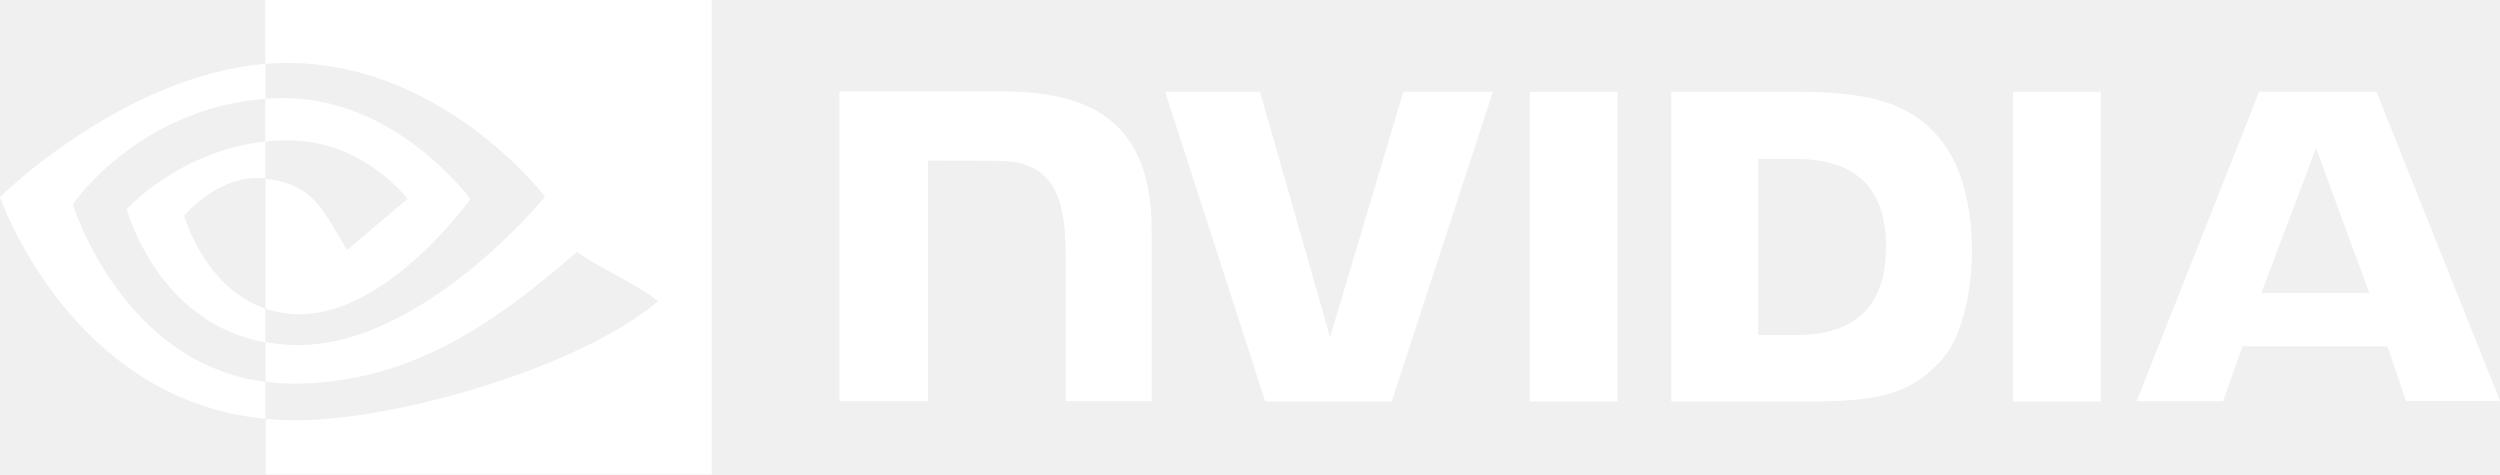
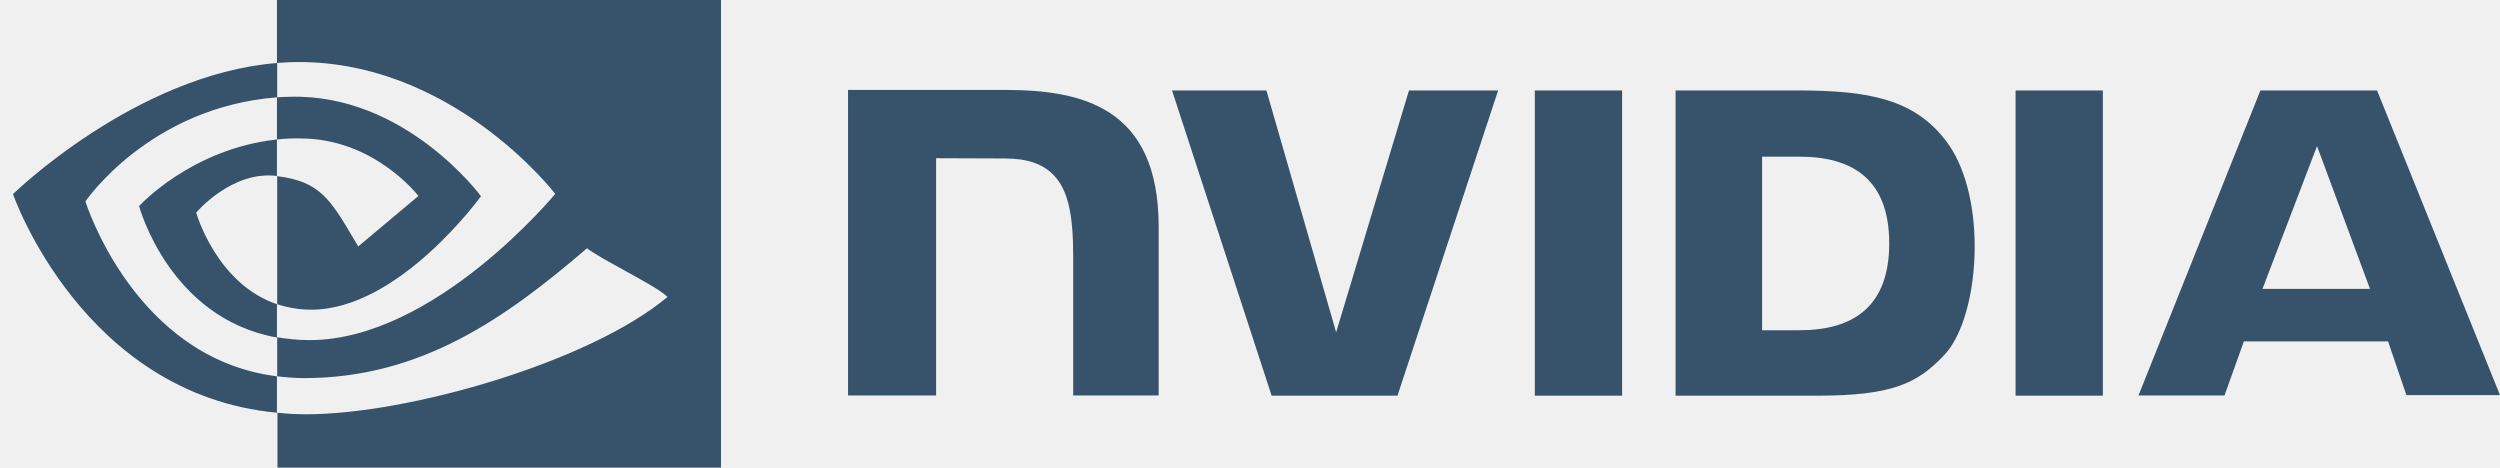
- <svg xmlns="http://www.w3.org/2000/svg" width="137" height="26" fill="none">
-   <path fill-rule="evenodd" clip-rule="evenodd" d="M14.54 0v3.501l.69-.043c8.856-.304 14.64 7.321 14.64 7.321s-6.63 8.131-13.535 8.131c-.603 0-1.192-.058-1.78-.159v2.17c.488.058.99.102 1.479.102 6.43 0 11.08-3.314 15.588-7.22.337.274 1.144.722 1.987 1.19 1.025.569 2.102 1.166 2.448 1.516-4.277 3.617-14.253 6.525-19.909 6.525-.545 0-1.062-.029-1.579-.087V26H39V0H14.54Zm0 7.755V5.412h.015V5.41c.225-.014.45-.028.675-.028 6.373-.202 10.55 5.527 10.55 5.527s-4.507 6.309-9.345 6.309a5.885 5.885 0 0 1-1.88-.304V9.795c2.338.286 2.92 1.278 4.214 3.482l.25.425 3.316-2.807s-2.426-3.198-6.503-3.198a9.65 9.65 0 0 0-1.291.058Zm0 0v2.026h-.014c-2.483-.304-4.435 2.04-4.435 2.04s1.105 3.95 4.45 5.093v1.852c-5.943-1.071-7.594-7.307-7.594-7.307s2.857-3.183 7.594-3.704Zm.015-2.345-.014.001v.001C7.502 5.968 3.99 11.2 3.99 11.2s2.684 8.739 10.55 9.723v2.025C3.818 21.934 0 10.794 0 10.794S6.746 4.138 14.555 3.5v1.91ZM46 5v16.986h4.852V8.796l3.783.015c1.242 0 2.108.302 2.7.935.766.806 1.069 2.114 1.069 4.487v7.753h4.707v-9.378C63.111 5.906 58.823 5 54.635 5H46Zm37.832.029V22h4.809V5.029h-4.809ZM91.587 22V5.029h6.743c3.841 0 6.411.46 8.173 2.833.996 1.323 1.56 3.452 1.56 5.84 0 2.603-.665 4.99-1.704 6.069C104.9 21.31 103.543 22 99.384 22h-7.797Zm4.765-13.29h2.065c3.003 0 4.938 1.338 4.938 4.819 0 3.48-1.935 4.832-4.938 4.832h-2.065v-9.65Zm-23.465 9.766L76.901 5.03h4.91L76.266 22h-6.931L63.848 5.029h5.198l3.841 13.447ZM110.315 22h4.809V5.029h-4.809V22Zm6.772-.014 6.715-16.957h6.426L137 21.97h-5.155l-1.011-2.991h-7.942l-1.068 3.006h-4.737Zm9.834-13.865 2.917 7.94h-5.921l3.004-7.94Z" fill="#fff" />
+ <svg xmlns="http://www.w3.org/2000/svg" width="139" height="26" viewBox="0 0 139 26" fill="none">
+   <path fill-rule="evenodd" clip-rule="evenodd" d="M15.398 0V3.501L16.093 3.458C25.032 3.154 30.871 10.779 30.871 10.779C30.871 10.779 24.178 18.91 17.209 18.91C16.601 18.91 16.006 18.852 15.412 18.751V20.922C15.905 20.979 16.412 21.023 16.905 21.023C23.395 21.023 28.089 17.709 32.639 13.803C32.979 14.077 33.794 14.525 34.644 14.993C35.678 15.562 36.766 16.159 37.115 16.509C32.798 20.126 22.729 23.034 17.021 23.034C16.47 23.034 15.948 23.005 15.427 22.947V26H40.086V0H15.398ZM15.398 7.755V5.412L15.412 5.411V5.41C15.639 5.396 15.866 5.382 16.093 5.382C22.526 5.18 26.742 10.909 26.742 10.909C26.742 10.909 22.193 17.218 17.31 17.218C16.658 17.218 16.021 17.116 15.412 16.914V9.795C17.772 10.081 18.36 11.073 19.666 13.277L19.666 13.277C19.747 13.414 19.831 13.555 19.918 13.702L23.265 10.895C23.265 10.895 20.817 7.697 16.702 7.697C16.267 7.683 15.833 7.712 15.398 7.755ZM15.398 7.755V9.781H15.383C12.877 9.477 10.907 11.821 10.907 11.821C10.907 11.821 12.022 15.771 15.398 16.914V18.766C9.4 17.695 7.734 11.459 7.734 11.459C7.734 11.459 10.617 8.276 15.398 7.755ZM15.412 5.41L15.398 5.411L15.398 5.411V5.412C8.294 5.968 4.749 11.199 4.749 11.199C4.749 11.199 7.459 19.938 15.398 20.922V22.947C4.575 21.934 0.722 10.793 0.722 10.793C0.722 10.793 7.531 4.138 15.412 3.501V5.41ZM47.151 5V21.986H52.048V8.797L55.866 8.811C57.12 8.811 57.994 9.113 58.592 9.746C59.364 10.552 59.67 11.86 59.67 14.233V21.986H64.422V12.608C64.422 5.906 60.093 5 55.866 5H47.151ZM85.336 5.029V22H90.189V5.029H85.336ZM93.163 22V5.029H99.969C103.846 5.029 106.44 5.489 108.218 7.862C109.224 9.185 109.792 11.314 109.792 13.701C109.792 16.305 109.122 18.692 108.072 19.771C106.6 21.31 105.23 22 101.033 22H93.163ZM97.972 8.711H100.056C103.088 8.711 105.041 10.048 105.041 13.529C105.041 17.009 103.088 18.361 100.056 18.361H97.972V8.711ZM74.289 18.476L78.34 5.029H83.296L77.699 22H70.703L65.165 5.029H70.412L74.289 18.476ZM112.066 22H116.919V5.029H112.066V22ZM118.901 21.986L125.679 5.029H132.164L139 21.971H133.797L132.776 18.98H124.76L123.682 21.986H118.901ZM128.827 8.121L131.771 16.06H125.795L128.827 8.121Z" fill="#36536B" />
</svg>
